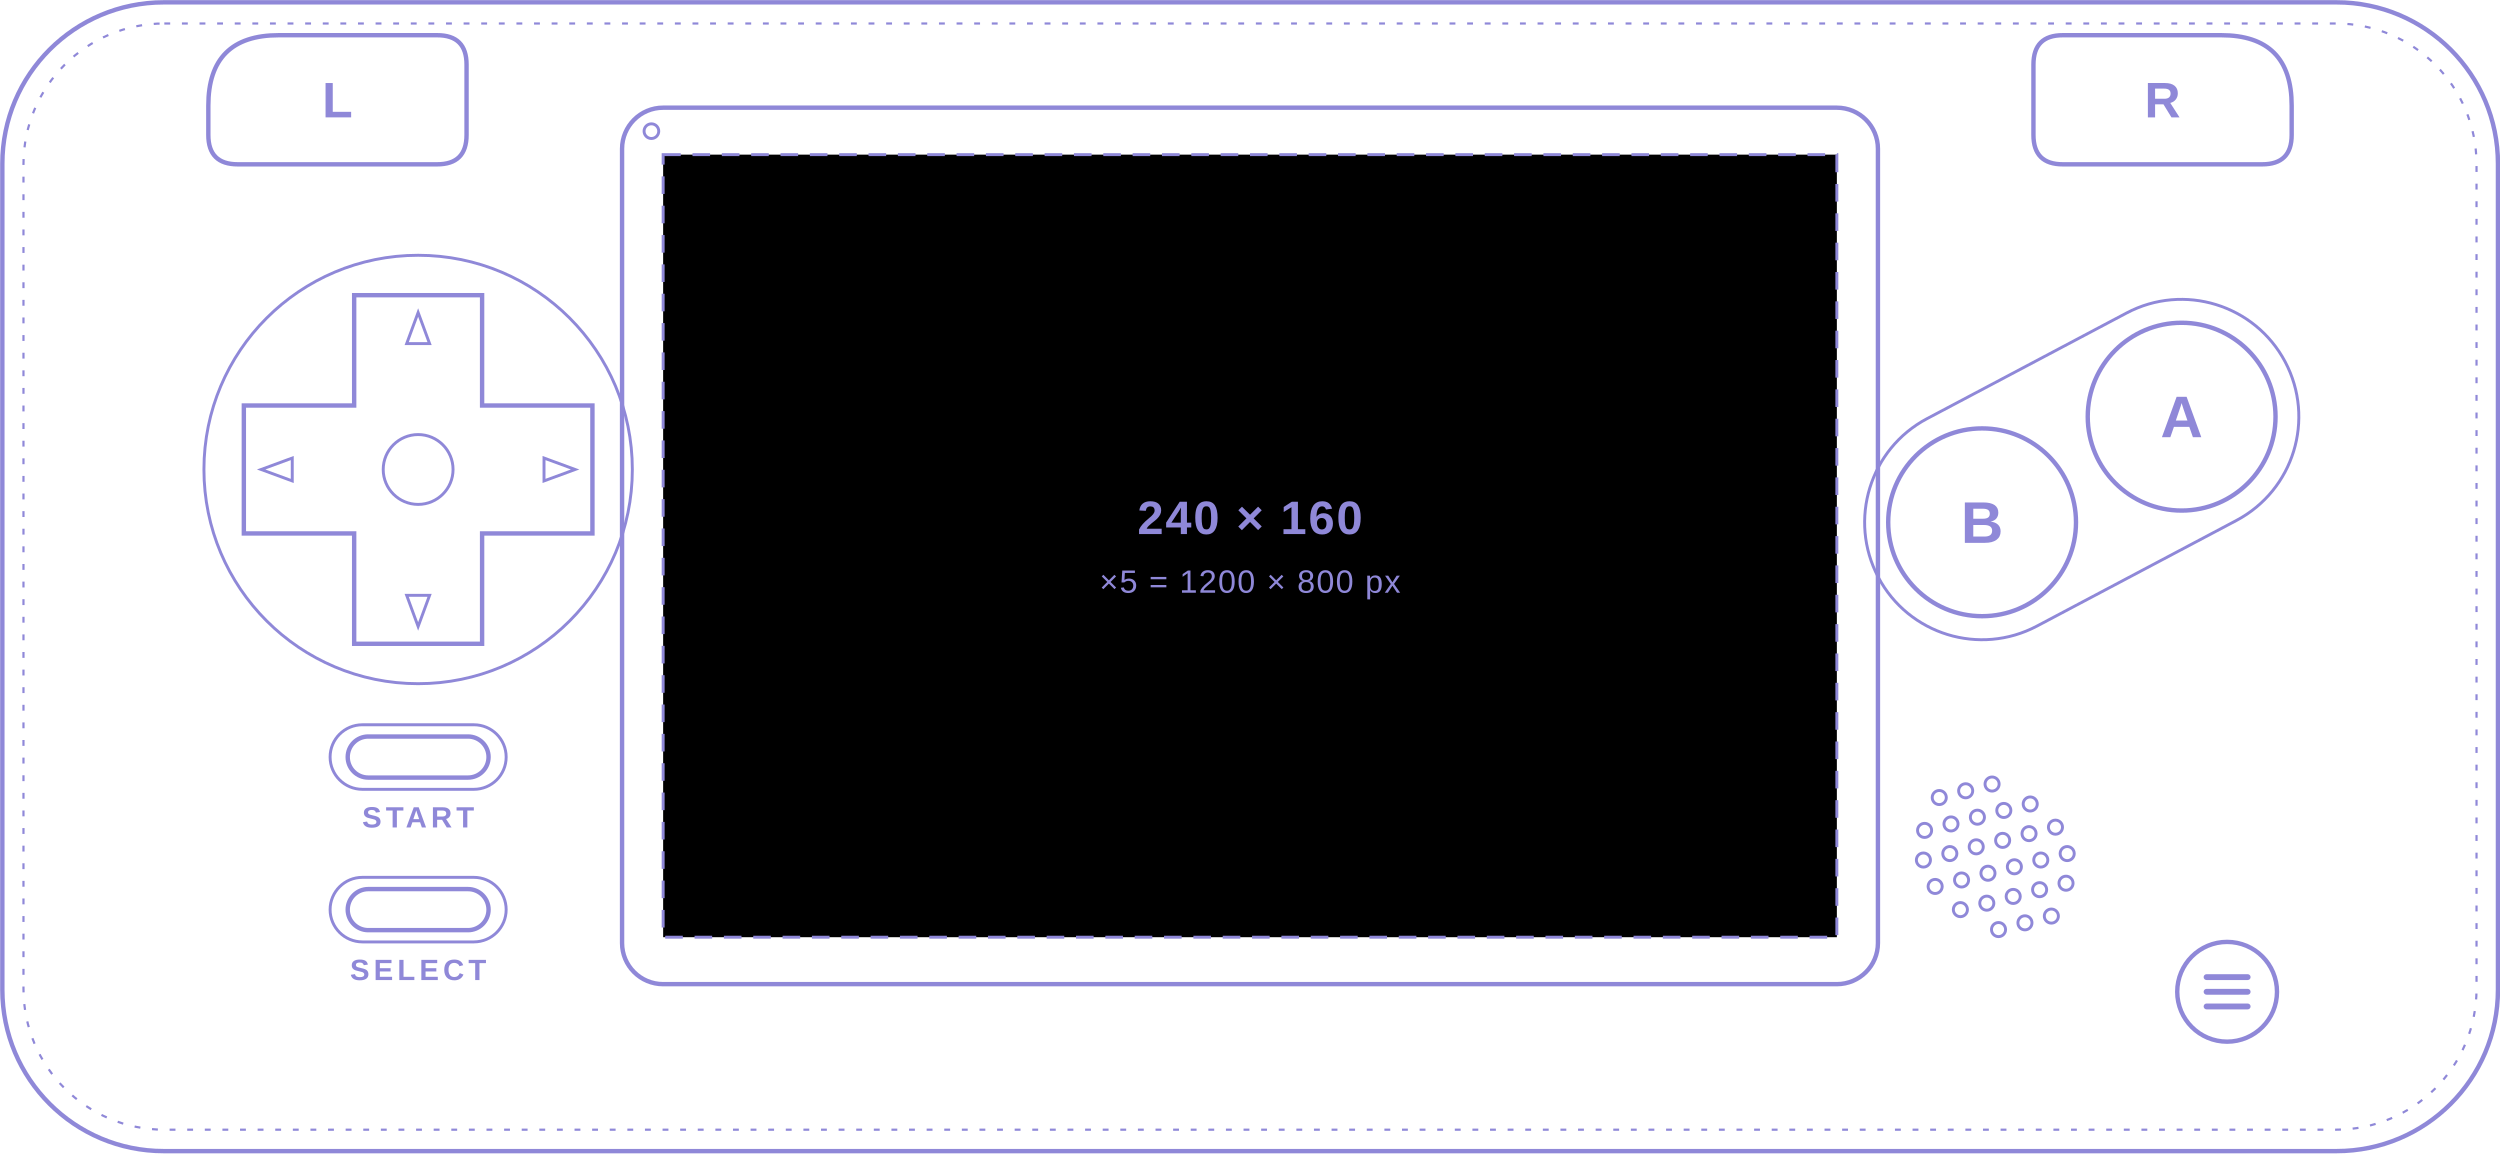
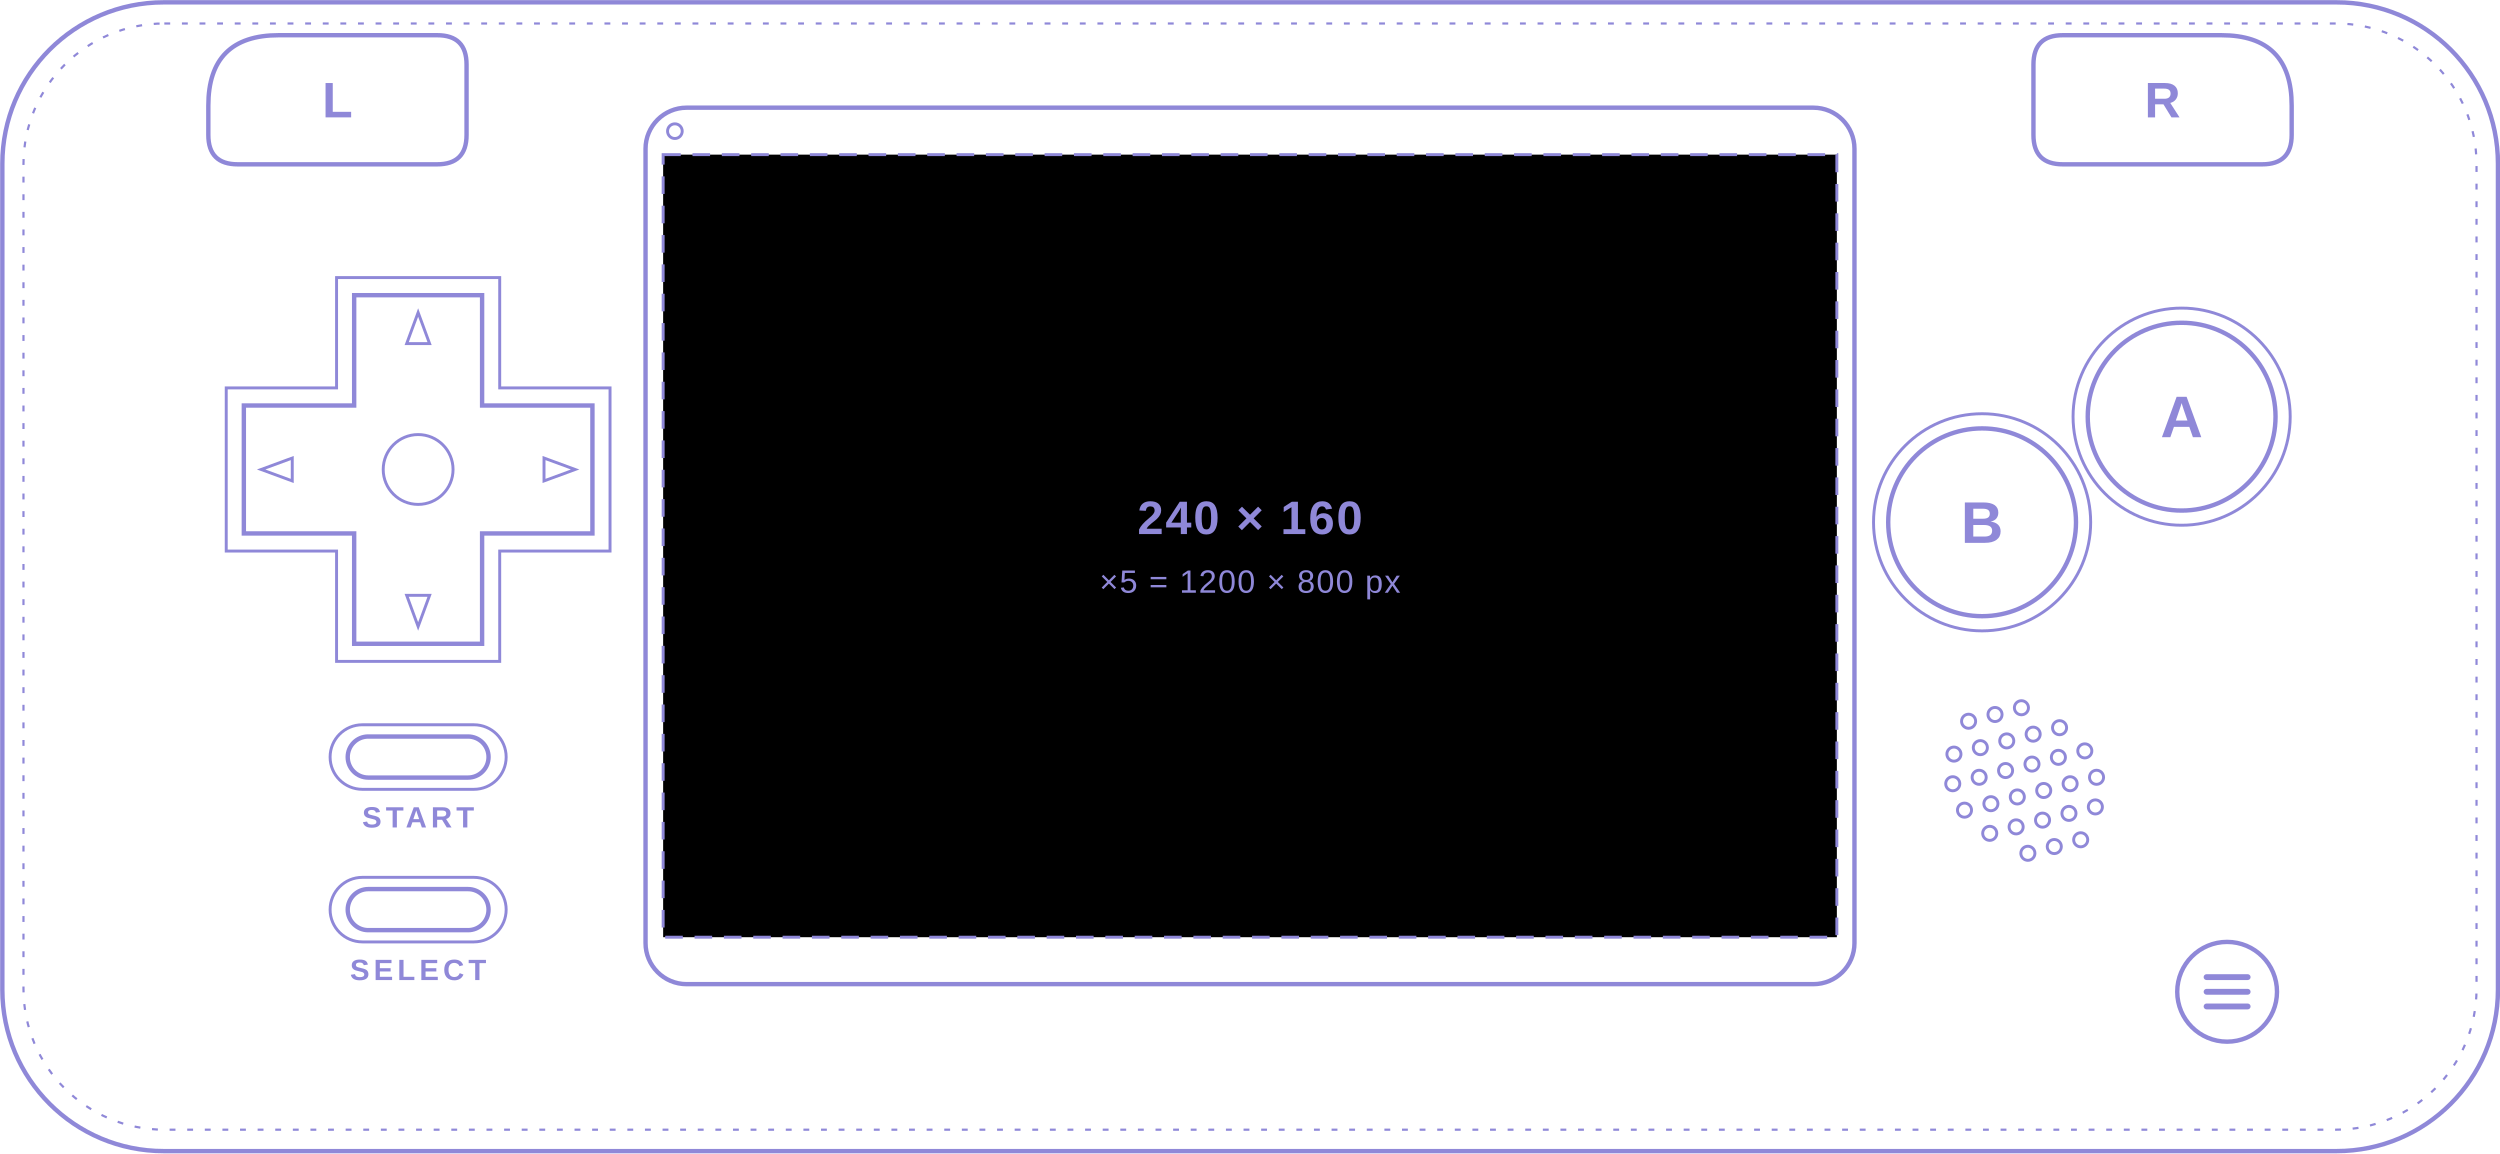
<svg xmlns="http://www.w3.org/2000/svg" viewBox="0 0 852 393" width="852" height="393">
  <g id="shell">
    <rect x="0.8" y="0.8" width="850.5" height="391.5" rx="55" fill="none" stroke="#8f88d8" stroke-width="1.5" />
    <rect x="8" y="8" width="836" height="377" rx="48" fill="none" stroke="#8f88d8" stroke-width="0.75" stroke-dasharray="2 4" />
  </g>
  <g id="grille">
-     <circle cx="660.9" cy="271.8" r="2.4" fill="none" stroke="#8f88d8" stroke-width="1" />
-     <circle cx="669.9" cy="269.5" r="2.4" fill="none" stroke="#8f88d8" stroke-width="1" />
-     <circle cx="678.9" cy="267.2" r="2.4" fill="none" stroke="#8f88d8" stroke-width="1" />
-     <circle cx="655.9" cy="283" r="2.4" fill="none" stroke="#8f88d8" stroke-width="1" />
-     <circle cx="664.9" cy="280.8" r="2.4" fill="none" stroke="#8f88d8" stroke-width="1" />
-     <circle cx="673.9" cy="278.5" r="2.4" fill="none" stroke="#8f88d8" stroke-width="1" />
-     <circle cx="682.9" cy="276.2" r="2.4" fill="none" stroke="#8f88d8" stroke-width="1" />
-     <circle cx="691.9" cy="274" r="2.4" fill="none" stroke="#8f88d8" stroke-width="1" />
-     <circle cx="655.5" cy="293.1" r="2.4" fill="none" stroke="#8f88d8" stroke-width="1" />
-     <circle cx="664.5" cy="290.9" r="2.4" fill="none" stroke="#8f88d8" stroke-width="1" />
-     <circle cx="673.5" cy="288.6" r="2.4" fill="none" stroke="#8f88d8" stroke-width="1" />
-     <circle cx="682.5" cy="286.4" r="2.4" fill="none" stroke="#8f88d8" stroke-width="1" />
-     <circle cx="691.5" cy="284.1" r="2.4" fill="none" stroke="#8f88d8" stroke-width="1" />
-     <circle cx="700.5" cy="281.9" r="2.4" fill="none" stroke="#8f88d8" stroke-width="1" />
-     <circle cx="659.5" cy="302.1" r="2.4" fill="none" stroke="#8f88d8" stroke-width="1" />
-     <circle cx="668.5" cy="299.9" r="2.4" fill="none" stroke="#8f88d8" stroke-width="1" />
-     <circle cx="677.5" cy="297.6" r="2.4" fill="none" stroke="#8f88d8" stroke-width="1" />
-     <circle cx="686.5" cy="295.4" r="2.4" fill="none" stroke="#8f88d8" stroke-width="1" />
-     <circle cx="695.5" cy="293.1" r="2.4" fill="none" stroke="#8f88d8" stroke-width="1" />
-     <circle cx="704.5" cy="290.9" r="2.4" fill="none" stroke="#8f88d8" stroke-width="1" />
-     <circle cx="668.1" cy="310" r="2.4" fill="none" stroke="#8f88d8" stroke-width="1" />
-     <circle cx="677.1" cy="307.8" r="2.4" fill="none" stroke="#8f88d8" stroke-width="1" />
-     <circle cx="686.1" cy="305.5" r="2.4" fill="none" stroke="#8f88d8" stroke-width="1" />
-     <circle cx="695.1" cy="303.2" r="2.4" fill="none" stroke="#8f88d8" stroke-width="1" />
-     <circle cx="704.1" cy="301" r="2.4" fill="none" stroke="#8f88d8" stroke-width="1" />
-     <circle cx="681.1" cy="316.8" r="2.4" fill="none" stroke="#8f88d8" stroke-width="1" />
-     <circle cx="690.1" cy="314.5" r="2.4" fill="none" stroke="#8f88d8" stroke-width="1" />
-     <circle cx="699.1" cy="312.2" r="2.4" fill="none" stroke="#8f88d8" stroke-width="1" />
+     <circle cx="670.9" cy="245.8" r="2.4" fill="none" stroke="#8f88d8" stroke-width="1" />
+     <circle cx="679.9" cy="243.5" r="2.4" fill="none" stroke="#8f88d8" stroke-width="1" />
+     <circle cx="688.9" cy="241.2" r="2.4" fill="none" stroke="#8f88d8" stroke-width="1" />
+     <circle cx="665.9" cy="257" r="2.4" fill="none" stroke="#8f88d8" stroke-width="1" />
+     <circle cx="674.9" cy="254.8" r="2.4" fill="none" stroke="#8f88d8" stroke-width="1" />
+     <circle cx="683.9" cy="252.5" r="2.4" fill="none" stroke="#8f88d8" stroke-width="1" />
+     <circle cx="692.9" cy="250.2" r="2.4" fill="none" stroke="#8f88d8" stroke-width="1" />
+     <circle cx="701.9" cy="248" r="2.4" fill="none" stroke="#8f88d8" stroke-width="1" />
+     <circle cx="665.5" cy="267.1" r="2.4" fill="none" stroke="#8f88d8" stroke-width="1" />
+     <circle cx="674.5" cy="264.9" r="2.4" fill="none" stroke="#8f88d8" stroke-width="1" />
+     <circle cx="683.5" cy="262.6" r="2.4" fill="none" stroke="#8f88d8" stroke-width="1" />
+     <circle cx="692.5" cy="260.4" r="2.4" fill="none" stroke="#8f88d8" stroke-width="1" />
+     <circle cx="701.5" cy="258.1" r="2.4" fill="none" stroke="#8f88d8" stroke-width="1" />
+     <circle cx="710.5" cy="255.9" r="2.4" fill="none" stroke="#8f88d8" stroke-width="1" />
+     <circle cx="669.5" cy="276.1" r="2.4" fill="none" stroke="#8f88d8" stroke-width="1" />
+     <circle cx="678.5" cy="273.9" r="2.4" fill="none" stroke="#8f88d8" stroke-width="1" />
+     <circle cx="687.5" cy="271.6" r="2.4" fill="none" stroke="#8f88d8" stroke-width="1" />
+     <circle cx="696.5" cy="269.4" r="2.4" fill="none" stroke="#8f88d8" stroke-width="1" />
+     <circle cx="705.5" cy="267.1" r="2.4" fill="none" stroke="#8f88d8" stroke-width="1" />
+     <circle cx="714.5" cy="264.9" r="2.4" fill="none" stroke="#8f88d8" stroke-width="1" />
+     <circle cx="678.1" cy="284" r="2.4" fill="none" stroke="#8f88d8" stroke-width="1" />
+     <circle cx="687.1" cy="281.8" r="2.4" fill="none" stroke="#8f88d8" stroke-width="1" />
+     <circle cx="696.1" cy="279.5" r="2.4" fill="none" stroke="#8f88d8" stroke-width="1" />
+     <circle cx="705.1" cy="277.2" r="2.4" fill="none" stroke="#8f88d8" stroke-width="1" />
+     <circle cx="714.1" cy="275" r="2.4" fill="none" stroke="#8f88d8" stroke-width="1" />
+     <circle cx="691.1" cy="290.8" r="2.4" fill="none" stroke="#8f88d8" stroke-width="1" />
+     <circle cx="700.1" cy="288.5" r="2.4" fill="none" stroke="#8f88d8" stroke-width="1" />
+     <circle cx="709.1" cy="286.2" r="2.4" fill="none" stroke="#8f88d8" stroke-width="1" />
  </g>
  <g id="lens">
-     <rect x="212" y="36.7" width="428" height="298.7" rx="14" fill="none" stroke="#8f88d8" stroke-width="1.5" />
-     <circle cx="222" cy="44.7" r="2.5" fill="none" stroke="#8f88d8" stroke-width="1" />
+     <rect x="220" y="36.7" width="412" height="298.7" rx="14" fill="none" stroke="#8f88d8" stroke-width="1.5" />
+     <circle cx="230" cy="44.7" r="2.5" fill="none" stroke="#8f88d8" stroke-width="1" />
  </g>
  <g id="cutout" data-gba="240x160" data-scale="5">
    <rect x="226" y="52.7" width="400" height="266.7" rx="0" fill="#000" />
    <rect x="226" y="52.7" width="400" height="266.7" rx="0" fill="none" stroke="#8f88d8" stroke-width="1" stroke-dasharray="6 4" />
    <text x="426" y="182" font-family="-apple-system, 'SF Pro Rounded', 'Helvetica Neue', Arial, sans-serif" font-size="16" font-weight="600" letter-spacing="0.04em" text-anchor="middle" fill="#8f88d8">240 × 160</text>
    <text x="426" y="202" font-family="-apple-system, 'SF Pro Rounded', 'Helvetica Neue', Arial, sans-serif" font-size="11" font-weight="500" letter-spacing="0.04em" text-anchor="middle" fill="#8f88d8">×5 = 1200 × 800 px</text>
  </g>
  <g id="wells">
-     <circle cx="142.5" cy="160" r="73" fill="none" stroke="#8f88d8" stroke-width="1" />
-     <g transform="rotate(-27.9 709.5 160)">
-       <rect x="631" y="120" width="156.9" height="80" rx="40" fill="none" stroke="#8f88d8" stroke-width="1" />
-     </g>
+     <path d="M114.7 94.6 L170.3 94.6 L170.3 132.2 L207.9 132.2 L207.9 187.8 L170.3 187.8 L170.3 225.4 L114.7 225.4 L114.7 187.8 L77.1 187.8 L77.1 132.2 L114.7 132.2 Z" fill="none" stroke="#8f88d8" stroke-width="1" />
+     <circle cx="743.5" cy="142" r="37" fill="none" stroke="#8f88d8" stroke-width="1" />
+     <circle cx="675.5" cy="178" r="37" fill="none" stroke="#8f88d8" stroke-width="1" />
    <rect x="112.5" y="247" width="60" height="22" rx="11" fill="none" stroke="#8f88d8" stroke-width="1" />
    <rect x="112.5" y="299" width="60" height="22" rx="11" fill="none" stroke="#8f88d8" stroke-width="1" />
  </g>
  <g id="caps">
    <g id="cap-dpad">
      <path d="M120.7 100.6 L164.3 100.6 L164.3 138.2 L201.9 138.2 L201.9 181.8 L164.3 181.8 L164.3 219.4 L120.7 219.4 L120.7 181.8 L83.1 181.8 L83.1 138.2 L120.7 138.2 Z" fill="none" stroke="#8f88d8" stroke-width="1.5" />
      <circle cx="142.5" cy="160" r="11.9" fill="none" stroke="#8f88d8" stroke-width="1" />
      <path d="M196 160 L185.4 163.9 L185.4 156.1 Z" fill="none" stroke="#8f88d8" />
      <path d="M142.5 213.5 L138.6 202.9 L146.4 202.9 Z" fill="none" stroke="#8f88d8" />
      <path d="M89 160 L99.6 156.1 L99.6 163.9 Z" fill="none" stroke="#8f88d8" />
      <path d="M142.5 106.5 L146.4 117.1 L138.6 117.1 Z" fill="none" stroke="#8f88d8" />
    </g>
    <g id="cap-a">
      <circle cx="743.5" cy="142" r="32" fill="none" stroke="#8f88d8" stroke-width="1.5" />
      <text x="743.5" y="149" font-family="-apple-system, 'SF Pro Rounded', 'Helvetica Neue', Arial, sans-serif" font-size="20" font-weight="700" letter-spacing="0em" text-anchor="middle" fill="#8f88d8">A</text>
    </g>
    <g id="cap-b">
      <circle cx="675.5" cy="178" r="32" fill="none" stroke="#8f88d8" stroke-width="1.5" />
      <text x="675.5" y="185" font-family="-apple-system, 'SF Pro Rounded', 'Helvetica Neue', Arial, sans-serif" font-size="20" font-weight="700" letter-spacing="0em" text-anchor="middle" fill="#8f88d8">B</text>
    </g>
    <g id="cap-start">
      <rect x="118.5" y="251" width="48" height="14" rx="7" fill="none" stroke="#8f88d8" stroke-width="1.5" />
    </g>
    <g id="cap-select">
      <rect x="118.5" y="303" width="48" height="14" rx="7" fill="none" stroke="#8f88d8" stroke-width="1.5" />
    </g>
    <g id="cap-l">
      <path d="M95 12 H149 Q159 12 159 22 V46 Q159 56 149 56 H81 Q71 56 71 46 V36 Q71 12 95 12 Z" fill="none" stroke="#8f88d8" stroke-width="1.5" />
    </g>
    <g id="cap-r">
      <path d="M703 12 H757 Q781 12 781 36 V46 Q781 56 771 56 H703 Q693 56 693 46 V22 Q693 12 703 12 Z" fill="none" stroke="#8f88d8" stroke-width="1.5" />
    </g>
    <g id="cap-menu">
      <circle cx="759" cy="338" r="17" fill="none" stroke="#8f88d8" stroke-width="1.5" />
      <rect x="751" y="332" width="16" height="2" rx="1" fill="#8f88d8" />
      <rect x="751" y="337" width="16" height="2" rx="1" fill="#8f88d8" />
      <rect x="751" y="342" width="16" height="2" rx="1" fill="#8f88d8" />
    </g>
  </g>
  <g id="labels">
    <text x="142.5" y="282" font-family="-apple-system, 'SF Pro Rounded', 'Helvetica Neue', Arial, sans-serif" font-size="10" font-weight="700" letter-spacing="0.14em" text-anchor="middle" fill="#8f88d8">START</text>
    <text x="142.5" y="334" font-family="-apple-system, 'SF Pro Rounded', 'Helvetica Neue', Arial, sans-serif" font-size="10" font-weight="700" letter-spacing="0.14em" text-anchor="middle" fill="#8f88d8">SELECT</text>
    <text x="115" y="40" font-family="-apple-system, 'SF Pro Rounded', 'Helvetica Neue', Arial, sans-serif" font-size="17" font-weight="700" letter-spacing="0em" text-anchor="middle" fill="#8f88d8">L</text>
    <text x="737" y="40" font-family="-apple-system, 'SF Pro Rounded', 'Helvetica Neue', Arial, sans-serif" font-size="17" font-weight="700" letter-spacing="0em" text-anchor="middle" fill="#8f88d8">R</text>
  </g>
  <g id="touch-targets" display="none" fill="none" stroke="#ff2d55" stroke-width="1">
    <rect x="71" y="12" width="88" height="44" rx="0" />
    <rect x="693" y="12" width="88" height="44" rx="0" />
    <circle cx="142.5" cy="160" r="66" />
    <rect x="104.5" y="242" width="76" height="44" rx="0" />
    <rect x="104.5" y="294" width="76" height="44" rx="0" />
    <circle cx="743.5" cy="142" r="32" />
    <circle cx="675.5" cy="178" r="32" />
    <rect x="737" y="316" width="44" height="44" rx="0" />
  </g>
</svg>
